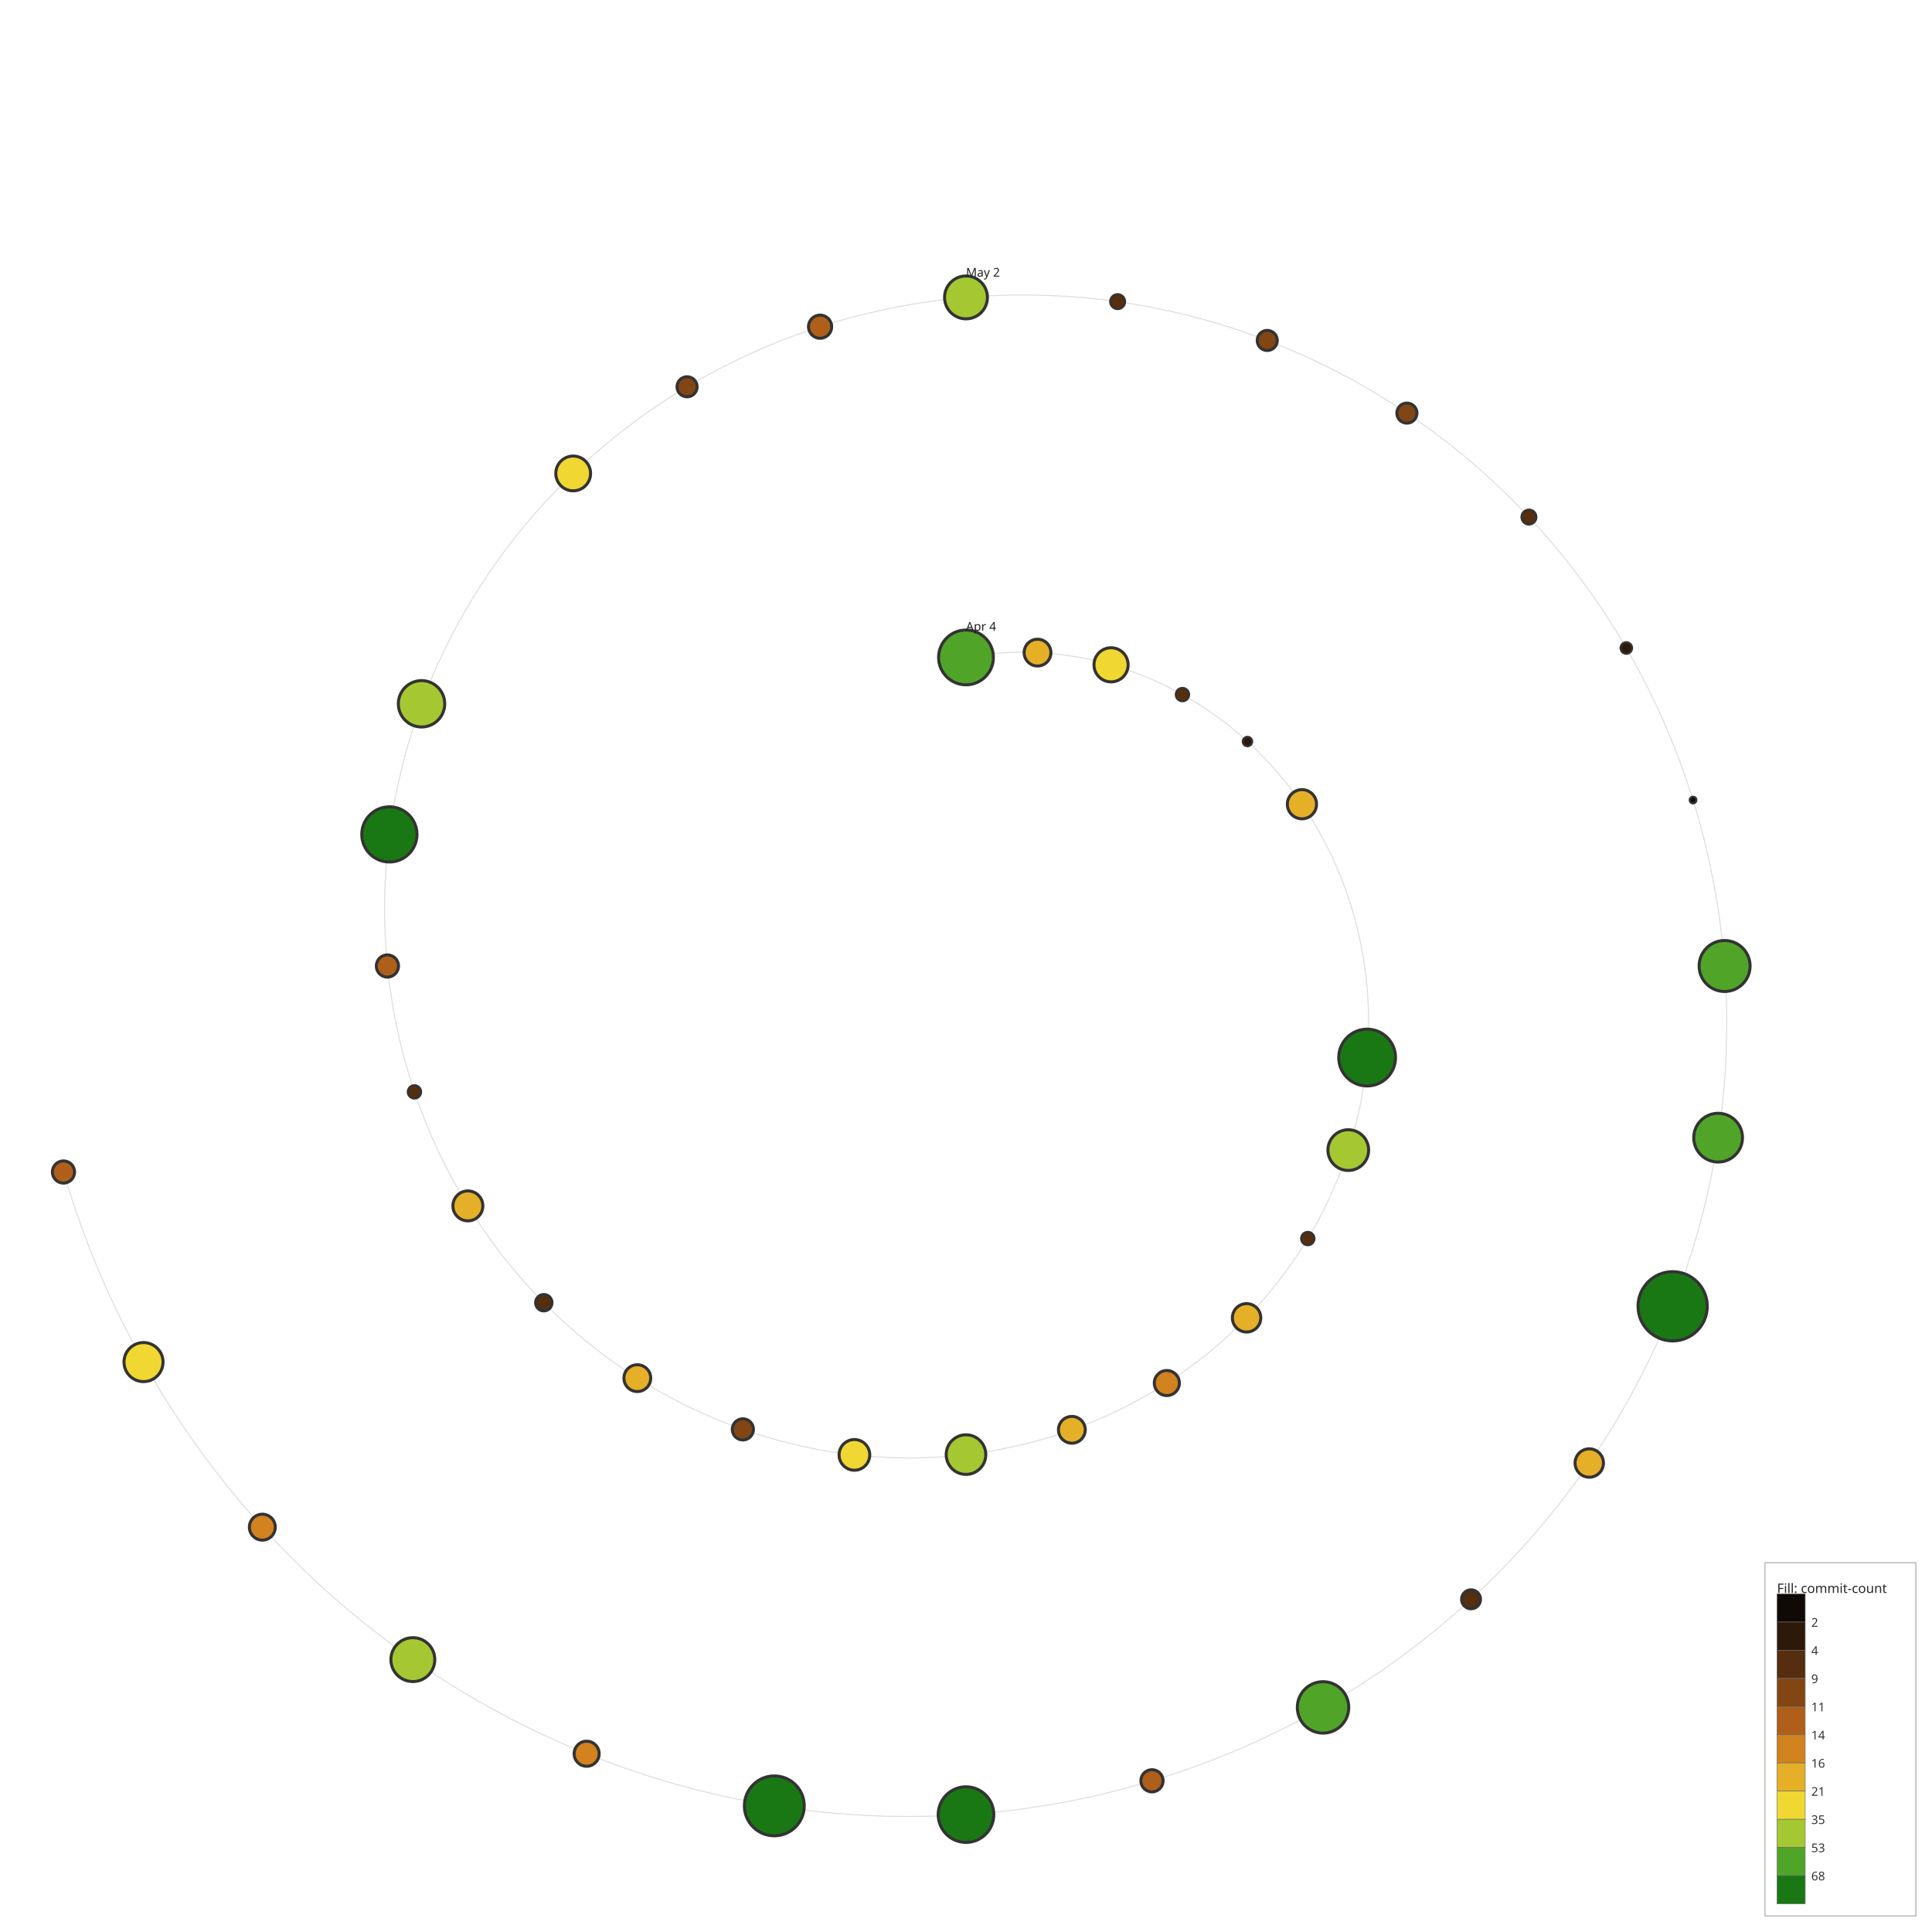
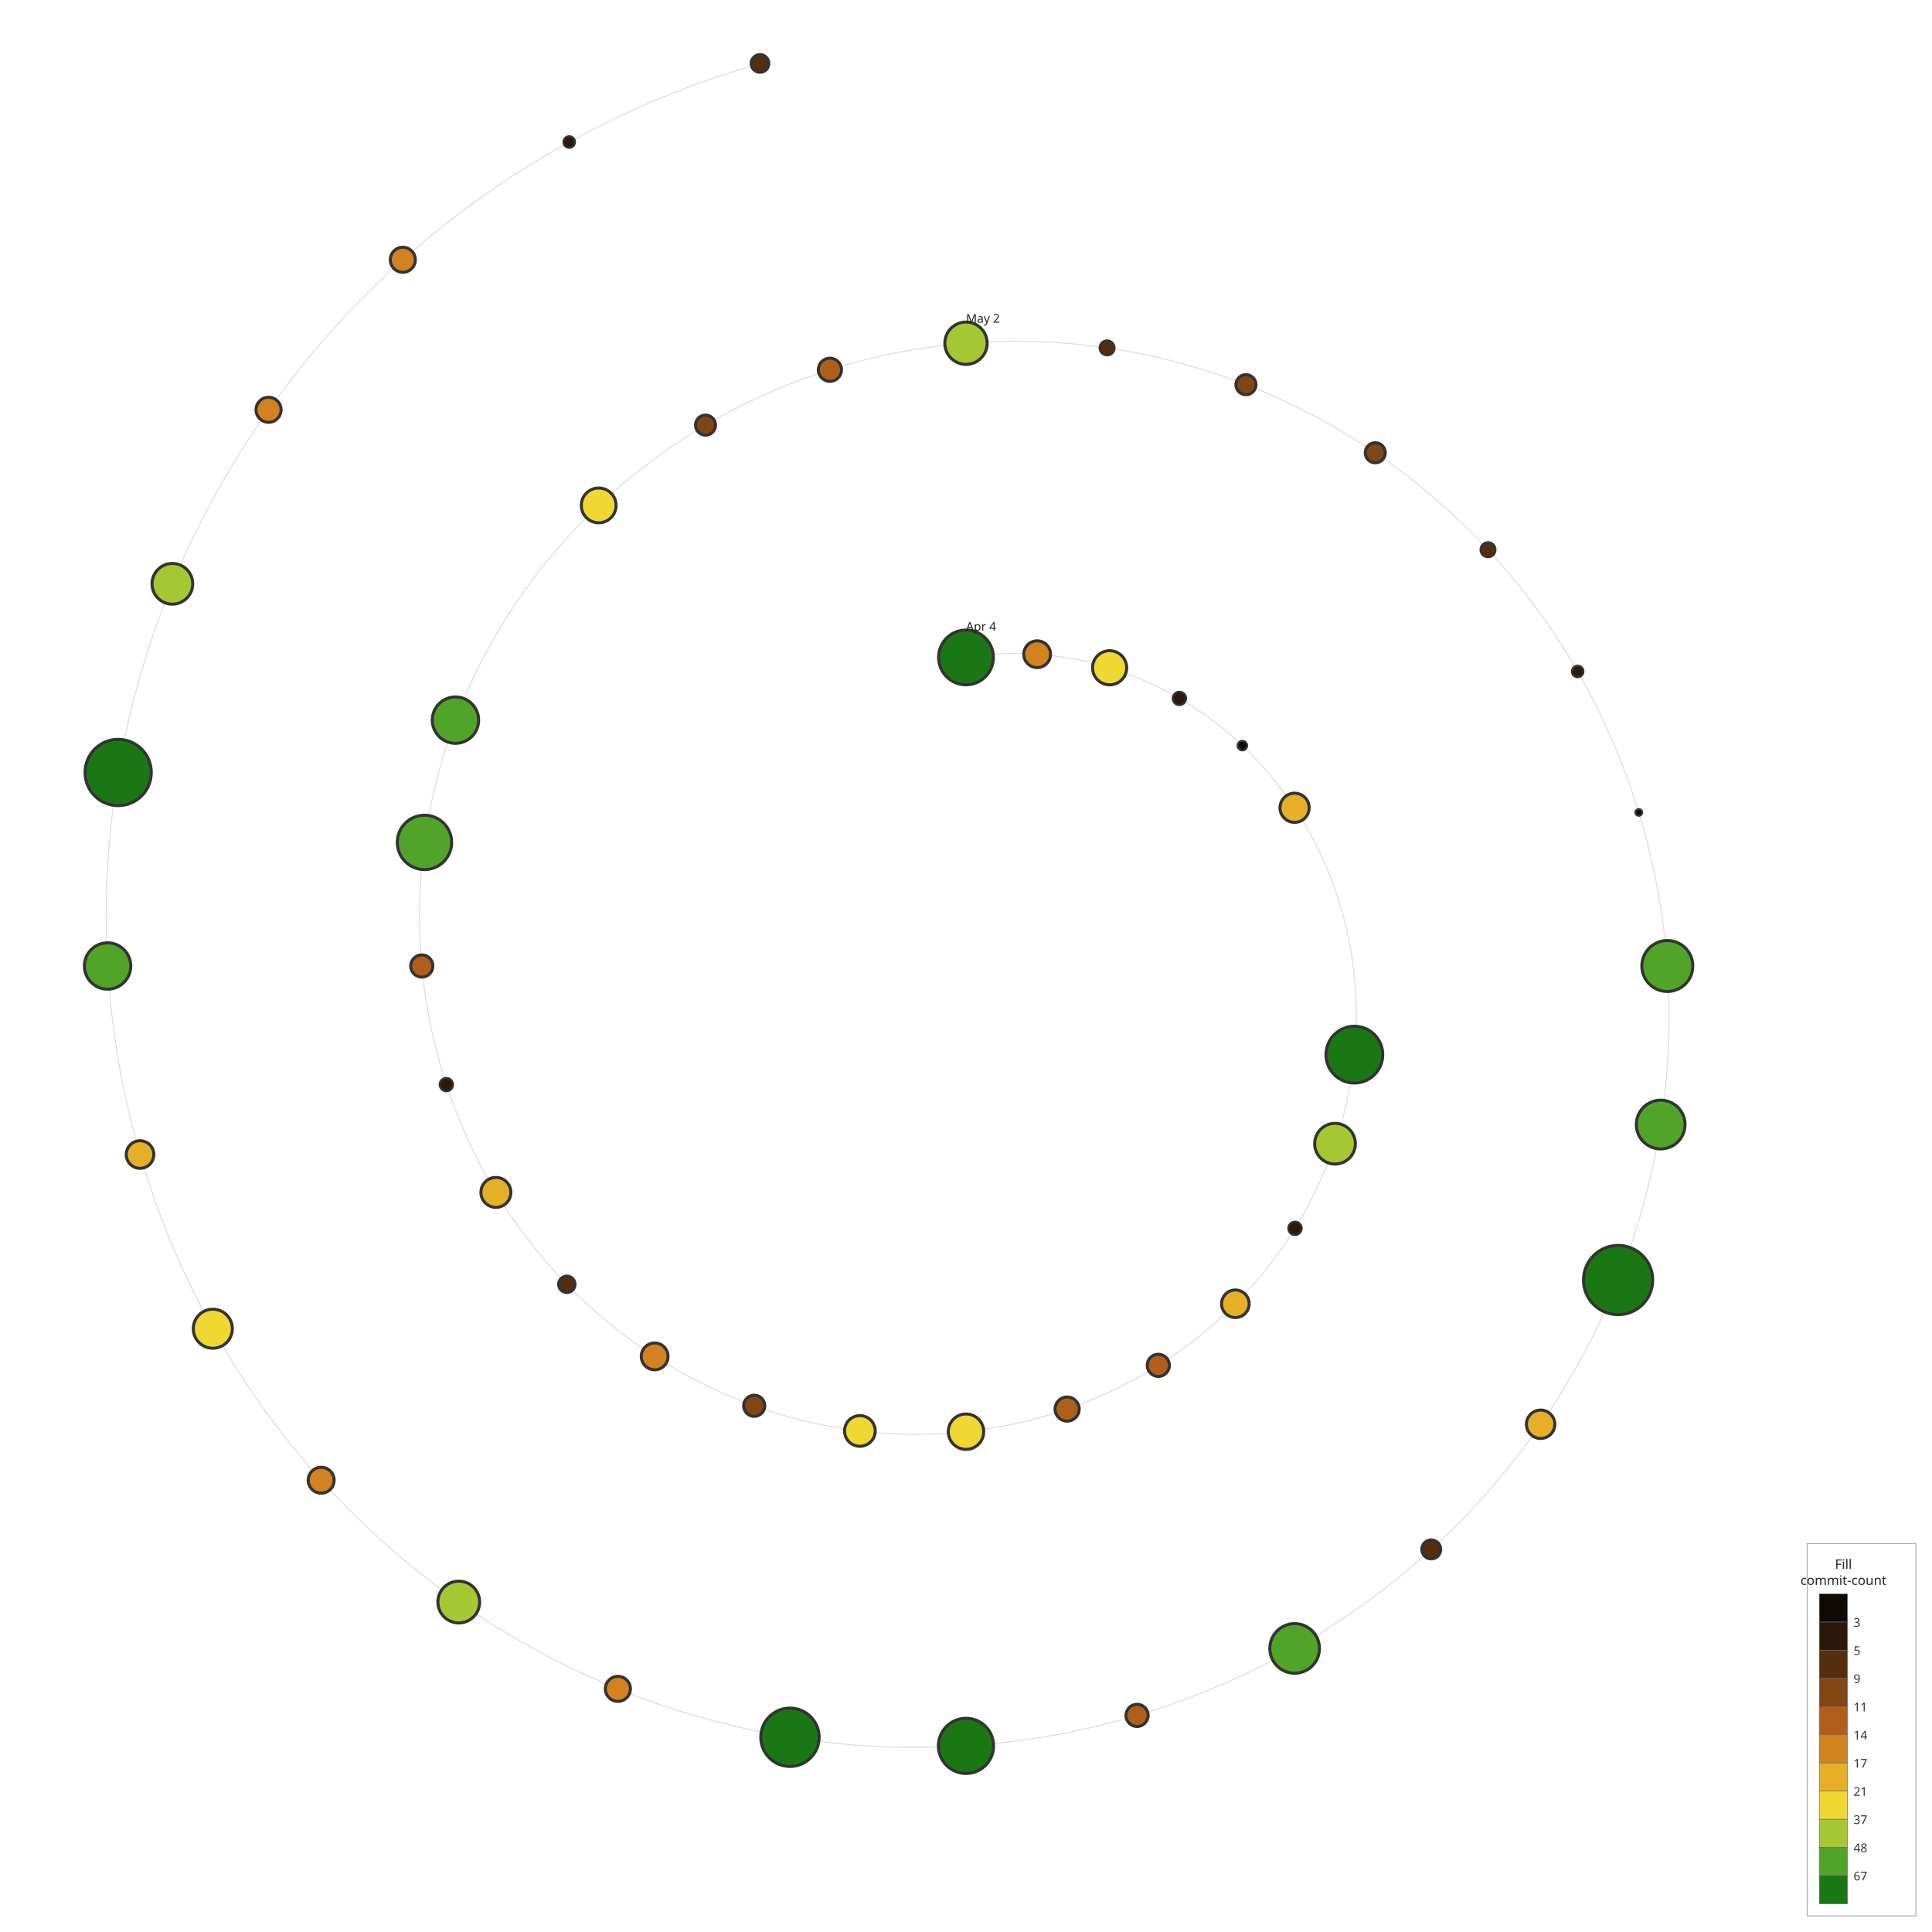
<svg xmlns="http://www.w3.org/2000/svg" width="1920" height="1920">
  <rect x="0.00" y="0.00" width="1920.00" height="1920.00" fill="rgb(255,255,255)" stroke="rgb(255,255,255)" stroke-width="0.0" />
-   <path d="M 960.0 653.3 L 966.6 652.2 L 973.3 651.2 L 980.1 650.3 L 986.9 649.6 L 993.7 649.0 L 1000.6 648.6 L 1007.5 648.3 L 1014.4 648.2 L 1021.3 648.2 L 1028.3 648.4 L 1035.3 648.8 L 1042.3 649.3 L 1049.4 650.0 L 1056.4 650.8 L 1063.4 651.8 L 1070.5 652.9 L 1077.5 654.2 L 1084.6 655.7 L 1091.6 657.3 L 1098.6 659.1 L 1105.6 661.1 L 1112.6 663.2 L 1119.5 665.5 L 1126.5 667.9 L 1133.4 670.6 L 1140.2 673.3 L 1147.0 676.2 L 1153.8 679.3 L 1160.6 682.6 L 1167.2 686.0 L 1173.9 689.6 L 1180.4 693.3 L 1186.9 697.2 L 1193.4 701.2 L 1199.8 705.5 L 1206.1 709.8 L 1212.3 714.3 L 1218.4 719.0 L 1224.5 723.8 L 1230.5 728.8 L 1236.3 733.9 L 1242.1 739.1 L 1247.8 744.5 L 1253.4 750.1 L 1258.9 755.8 L 1264.2 761.6 L 1269.5 767.6 L 1274.6 773.7 L 1279.6 779.9 L 1284.5 786.3 L 1289.3 792.7 L 1294.0 799.4 L 1298.5 806.1 L 1302.8 813.0 L 1307.1 819.9 L 1311.2 827.0 L 1315.1 834.2 L 1318.9 841.5 L 1322.6 848.9 L 1326.1 856.5 L 1329.4 864.1 L 1332.6 871.8 L 1335.6 879.6 L 1338.4 887.5 L 1341.1 895.5 L 1343.7 903.5 L 1346.0 911.7 L 1348.2 919.9 L 1350.2 928.2 L 1352.0 936.5 L 1353.6 944.9 L 1355.1 953.4 L 1356.4 962.0 L 1357.5 970.5 L 1358.4 979.2 L 1359.1 987.9 L 1359.6 996.6 L 1360.0 1005.3 L 1360.1 1014.1 L 1360.1 1022.9 L 1359.8 1031.8 L 1359.4 1040.6 L 1358.8 1049.5 L 1357.9 1058.4 L 1356.9 1067.3 L 1355.7 1076.2 L 1354.2 1085.0 L 1352.6 1093.9 L 1350.8 1102.8 L 1348.8 1111.6 L 1346.5 1120.5 L 1344.1 1129.3 L 1341.5 1138.0 L 1338.6 1146.8 L 1335.6 1155.5 L 1332.4 1164.1 L 1329.0 1172.7 L 1325.3 1181.3 L 1321.5 1189.8 L 1317.5 1198.2 L 1313.3 1206.6 L 1308.9 1214.9 L 1304.3 1223.1 L 1299.5 1231.2 L 1294.5 1239.3 L 1289.3 1247.2 L 1283.9 1255.1 L 1278.4 1262.9 L 1272.6 1270.5 L 1266.7 1278.1 L 1260.6 1285.5 L 1254.3 1292.9 L 1247.9 1300.1 L 1241.2 1307.2 L 1234.4 1314.1 L 1227.4 1321.0 L 1220.3 1327.7 L 1213.0 1334.2 L 1205.5 1340.6 L 1197.9 1346.9 L 1190.1 1353.0 L 1182.2 1358.9 L 1174.1 1364.7 L 1165.9 1370.3 L 1157.5 1375.8 L 1149.0 1381.1 L 1140.3 1386.2 L 1131.5 1391.1 L 1122.6 1395.9 L 1113.6 1400.5 L 1104.4 1404.8 L 1095.1 1409.0 L 1085.7 1413.0 L 1076.2 1416.8 L 1066.6 1420.4 L 1056.9 1423.8 L 1047.1 1427.0 L 1037.2 1430.0 L 1027.2 1432.8 L 1017.1 1435.3 L 1007.0 1437.7 L 996.8 1439.8 L 986.5 1441.7 L 976.1 1443.4 L 965.7 1444.9 L 955.2 1446.1 L 944.7 1447.1 L 934.1 1447.9 L 923.5 1448.4 L 912.8 1448.8 L 902.1 1448.9 L 891.4 1448.7 L 880.7 1448.3 L 870.0 1447.7 L 859.2 1446.9 L 848.4 1445.8 L 837.7 1444.4 L 826.9 1442.9 L 816.2 1441.1 L 805.5 1439.0 L 794.7 1436.7 L 784.1 1434.2 L 773.4 1431.4 L 762.8 1428.4 L 752.2 1425.2 L 741.7 1421.7 L 731.3 1418.0 L 720.9 1414.0 L 710.5 1409.8 L 700.3 1405.4 L 690.1 1400.8 L 679.9 1395.9 L 669.9 1390.7 L 660.0 1385.4 L 650.1 1379.8 L 640.4 1374.0 L 630.8 1367.9 L 621.2 1361.7 L 611.8 1355.2 L 602.6 1348.5 L 593.4 1341.6 L 584.4 1334.4 L 575.5 1327.1 L 566.8 1319.5 L 558.2 1311.8 L 549.7 1303.8 L 541.4 1295.6 L 533.3 1287.3 L 525.4 1278.7 L 517.6 1270.0 L 510.0 1261.0 L 502.5 1251.9 L 495.3 1242.6 L 488.2 1233.1 L 481.4 1223.5 L 474.7 1213.6 L 468.3 1203.7 L 462.0 1193.5 L 455.9 1183.2 L 450.1 1172.7 L 444.5 1162.1 L 439.1 1151.4 L 433.9 1140.5 L 429.0 1129.5 L 424.3 1118.3 L 419.8 1107.1 L 415.5 1095.7 L 411.5 1084.1 L 407.8 1072.5 L 404.3 1060.8 L 401.0 1049.0 L 398.0 1037.1 L 395.3 1025.0 L 392.8 1013.0 L 390.5 1000.8 L 388.6 988.5 L 386.8 976.2 L 385.4 963.9 L 384.2 951.5 L 383.3 939.0 L 382.7 926.5 L 382.3 913.9 L 382.2 901.3 L 382.4 888.7 L 382.8 876.1 L 383.6 863.5 L 384.6 850.8 L 385.9 838.2 L 387.4 825.5 L 389.3 812.9 L 391.4 800.3 L 393.8 787.7 L 396.5 775.1 L 399.5 762.6 L 402.7 750.1 L 406.2 737.7 L 410.0 725.3 L 414.1 713.0 L 418.4 700.7 L 423.1 688.5 L 428.0 676.4 L 433.1 664.4 L 438.6 652.5 L 444.3 640.6 L 450.3 628.9 L 456.5 617.3 L 463.1 605.8 L 469.8 594.4 L 476.9 583.2 L 484.2 572.1 L 491.7 561.1 L 499.5 550.2 L 507.6 539.6 L 515.9 529.0 L 524.4 518.7 L 533.2 508.5 L 542.2 498.5 L 551.5 488.6 L 560.9 479.0 L 570.6 469.5 L 580.6 460.2 L 590.7 451.2 L 601.1 442.3 L 611.7 433.7 L 622.5 425.2 L 633.5 417.0 L 644.6 409.0 L 656.0 401.3 L 667.6 393.7 L 679.3 386.5 L 691.3 379.4 L 703.4 372.6 L 715.6 366.1 L 728.1 359.8 L 740.7 353.8 L 753.4 348.0 L 766.3 342.5 L 779.3 337.3 L 792.5 332.4 L 805.8 327.7 L 819.2 323.3 L 832.7 319.2 L 846.4 315.4 L 860.1 311.9 L 874.0 308.7 L 887.9 305.8 L 902.0 303.1 L 916.1 300.8 L 930.2 298.8 L 944.5 297.1 L 958.8 295.7 L 973.2 294.6 L 987.6 293.8 L 1002.0 293.3 L 1016.5 293.1 L 1031.0 293.3 L 1045.6 293.8 L 1060.1 294.5 L 1074.6 295.6 L 1089.2 297.1 L 1103.7 298.8 L 1118.3 300.9 L 1132.8 303.3 L 1147.2 306.0 L 1161.7 309.0 L 1176.1 312.3 L 1190.4 316.0 L 1204.7 319.9 L 1218.9 324.2 L 1233.1 328.8 L 1247.1 333.8 L 1261.1 339.0 L 1275.0 344.6 L 1288.8 350.4 L 1302.5 356.6 L 1316.1 363.1 L 1329.5 369.8 L 1342.9 376.9 L 1356.0 384.3 L 1369.1 392.0 L 1382.0 400.0 L 1394.7 408.3 L 1407.3 416.8 L 1419.8 425.7 L 1432.0 434.8 L 1444.1 444.2 L 1456.0 453.9 L 1467.6 463.9 L 1479.1 474.1 L 1490.4 484.6 L 1501.5 495.4 L 1512.3 506.4 L 1523.0 517.6 L 1533.4 529.2 L 1543.5 540.9 L 1553.4 552.9 L 1563.1 565.1 L 1572.5 577.6 L 1581.7 590.3 L 1590.6 603.2 L 1599.3 616.3 L 1607.6 629.6 L 1615.7 643.1 L 1623.5 656.9 L 1631.0 670.8 L 1638.3 684.8 L 1645.2 699.1 L 1651.8 713.5 L 1658.1 728.2 L 1664.2 742.9 L 1669.9 757.8 L 1675.2 772.9 L 1680.3 788.1 L 1685.1 803.4 L 1689.5 818.9 L 1693.6 834.4 L 1697.3 850.1 L 1700.7 865.9 L 1703.8 881.8 L 1706.6 897.7 L 1709.0 913.8 L 1711.0 929.9 L 1712.7 946.1 L 1714.1 962.4 L 1715.1 978.7 L 1715.7 995.0 L 1716.0 1011.4 L 1715.9 1027.8 L 1715.5 1044.3 L 1714.8 1060.7 L 1713.6 1077.2 L 1712.1 1093.6 L 1710.3 1110.1 L 1708.1 1126.5 L 1705.5 1142.9 L 1702.5 1159.3 L 1699.3 1175.6 L 1695.6 1191.9 L 1691.6 1208.1 L 1687.2 1224.2 L 1682.5 1240.3 L 1677.4 1256.3 L 1672.0 1272.2 L 1666.2 1288.0 L 1660.0 1303.7 L 1653.5 1319.3 L 1646.7 1334.8 L 1639.5 1350.2 L 1632.0 1365.4 L 1624.1 1380.4 L 1615.9 1395.3 L 1607.4 1410.1 L 1598.5 1424.7 L 1589.3 1439.1 L 1579.8 1453.4 L 1569.9 1467.4 L 1559.8 1481.3 L 1549.3 1494.9 L 1538.5 1508.3 L 1527.4 1521.6 L 1516.0 1534.6 L 1504.3 1547.3 L 1492.3 1559.9 L 1480.0 1572.2 L 1467.5 1584.2 L 1454.7 1596.0 L 1441.5 1607.5 L 1428.2 1618.7 L 1414.5 1629.7 L 1400.6 1640.4 L 1386.5 1650.8 L 1372.1 1660.9 L 1357.5 1670.7 L 1342.6 1680.2 L 1327.6 1689.4 L 1312.3 1698.2 L 1296.7 1706.8 L 1281.0 1715.0 L 1265.1 1722.9 L 1249.0 1730.5 L 1232.7 1737.7 L 1216.2 1744.6 L 1199.6 1751.1 L 1182.8 1757.3 L 1165.9 1763.1 L 1148.8 1768.5 L 1131.5 1773.6 L 1114.1 1778.3 L 1096.6 1782.7 L 1079.0 1786.7 L 1061.3 1790.3 L 1043.5 1793.5 L 1025.6 1796.3 L 1007.6 1798.8 L 989.5 1800.8 L 971.4 1802.5 L 953.2 1803.8 L 934.9 1804.7 L 916.6 1805.1 L 898.3 1805.2 L 880.0 1804.9 L 861.6 1804.2 L 843.2 1803.1 L 824.9 1801.6 L 806.5 1799.7 L 788.2 1797.4 L 769.9 1794.7 L 751.6 1791.6 L 733.4 1788.1 L 715.2 1784.2 L 697.1 1779.9 L 679.1 1775.2 L 661.1 1770.1 L 643.2 1764.6 L 625.5 1758.7 L 607.8 1752.4 L 590.3 1745.7 L 572.9 1738.7 L 555.6 1731.2 L 538.4 1723.4 L 521.4 1715.2 L 504.6 1706.6 L 487.9 1697.6 L 471.4 1688.3 L 455.1 1678.6 L 439.0 1668.5 L 423.1 1658.1 L 407.4 1647.3 L 391.9 1636.1 L 376.6 1624.6 L 361.6 1612.8 L 346.8 1600.6 L 332.2 1588.1 L 317.9 1575.2 L 303.9 1562.1 L 290.1 1548.6 L 276.6 1534.8 L 263.4 1520.7 L 250.5 1506.2 L 237.9 1491.5 L 225.6 1476.5 L 213.6 1461.2 L 201.9 1445.7 L 190.5 1429.8 L 179.5 1413.7 L 168.8 1397.4 L 158.5 1380.8 L 148.5 1363.9 L 138.8 1346.8 L 129.6 1329.5 L 120.7 1312.0 L 112.1 1294.2 L 103.9 1276.3 L 96.1 1258.1 L 88.7 1239.8 L 81.7 1221.3 L 75.1 1202.6 L 68.9 1183.7 L 63.1 1164.7" fill="none" stroke="rgb(221,221,221)" stroke-width="1.0" />
-   <circle cx="960.00" cy="653.33" r="27.23" fill="rgb(80,165,40)" stroke="rgb(51,51,51)" stroke-width="3.0" />
-   <circle cx="1031.08" cy="648.56" r="13.31" fill="rgb(230,175,40)" stroke="rgb(51,51,51)" stroke-width="3.0" />
-   <circle cx="1104.15" cy="660.68" r="16.96" fill="rgb(240,215,50)" stroke="rgb(51,51,51)" stroke-width="3.0" />
-   <circle cx="1175.10" cy="690.27" r="6.65" fill="rgb(85,45,15)" stroke="rgb(51,51,51)" stroke-width="2.0" />
-   <circle cx="1239.72" cy="736.93" r="4.70" fill="rgb(45,25,10)" stroke="rgb(51,51,51)" stroke-width="2.0" />
-   <circle cx="1293.86" cy="799.22" r="14.50" fill="rgb(230,175,40)" stroke="rgb(51,51,51)" stroke-width="3.0" />
-   <circle cx="1358.64" cy="1050.99" r="28.22" fill="rgb(25,120,20)" stroke="rgb(51,51,51)" stroke-width="3.0" />
-   <circle cx="1339.91" cy="1142.95" r="20.23" fill="rgb(165,200,50)" stroke="rgb(51,51,51)" stroke-width="3.0" />
-   <circle cx="1299.66" cy="1230.87" r="6.65" fill="rgb(85,45,15)" stroke="rgb(51,51,51)" stroke-width="2.0" />
-   <circle cx="1238.84" cy="1309.65" r="14.11" fill="rgb(230,175,40)" stroke="rgb(51,51,51)" stroke-width="3.0" />
-   <circle cx="1159.59" cy="1374.45" r="12.45" fill="rgb(210,130,30)" stroke="rgb(51,51,51)" stroke-width="3.0" />
-   <circle cx="1065.20" cy="1420.92" r="13.31" fill="rgb(230,175,40)" stroke="rgb(51,51,51)" stroke-width="3.0" />
-   <circle cx="960.00" cy="1445.56" r="19.68" fill="rgb(165,200,50)" stroke="rgb(51,51,51)" stroke-width="3.0" />
-   <circle cx="849.11" cy="1445.84" r="15.24" fill="rgb(240,215,50)" stroke="rgb(51,51,51)" stroke-width="3.0" />
-   <circle cx="738.24" cy="1420.50" r="10.52" fill="rgb(130,70,20)" stroke="rgb(51,51,51)" stroke-width="3.0" />
-   <circle cx="633.36" cy="1369.59" r="13.31" fill="rgb(230,175,40)" stroke="rgb(51,51,51)" stroke-width="3.0" />
-   <circle cx="540.42" cy="1294.61" r="8.15" fill="rgb(85,45,15)" stroke="rgb(51,51,51)" stroke-width="3.0" />
-   <circle cx="464.97" cy="1198.40" r="14.88" fill="rgb(230,175,40)" stroke="rgb(51,51,51)" stroke-width="3.0" />
-   <circle cx="411.87" cy="1085.11" r="6.65" fill="rgb(85,45,15)" stroke="rgb(51,51,51)" stroke-width="2.0" />
-   <circle cx="385.00" cy="960.00" r="11.03" fill="rgb(175,95,25)" stroke="rgb(51,51,51)" stroke-width="3.0" />
-   <circle cx="386.96" cy="829.21" r="27.43" fill="rgb(25,120,20)" stroke="rgb(51,51,51)" stroke-width="3.0" />
-   <circle cx="418.92" cy="699.43" r="23.05" fill="rgb(165,200,50)" stroke="rgb(51,51,51)" stroke-width="3.0" />
-   <circle cx="569.63" cy="470.49" r="17.28" fill="rgb(240,215,50)" stroke="rgb(51,51,51)" stroke-width="3.0" />
-   <circle cx="682.80" cy="384.38" r="9.98" fill="rgb(130,70,20)" stroke="rgb(51,51,51)" stroke-width="3.0" />
-   <circle cx="814.99" cy="324.67" r="11.52" fill="rgb(175,95,25)" stroke="rgb(51,51,51)" stroke-width="3.0" />
-   <circle cx="960.00" cy="295.56" r="21.30" fill="rgb(165,200,50)" stroke="rgb(51,51,51)" stroke-width="3.0" />
-   <circle cx="1110.70" cy="299.76" r="7.44" fill="rgb(85,45,15)" stroke="rgb(51,51,51)" stroke-width="2.0" />
-   <circle cx="1259.38" cy="338.33" r="9.98" fill="rgb(130,70,20)" stroke="rgb(51,51,51)" stroke-width="3.0" />
-   <circle cx="1398.17" cy="410.55" r="9.98" fill="rgb(130,70,20)" stroke="rgb(51,51,51)" stroke-width="3.0" />
-   <circle cx="1519.44" cy="513.86" r="7.44" fill="rgb(85,45,15)" stroke="rgb(51,51,51)" stroke-width="2.0" />
-   <circle cx="1616.21" cy="643.99" r="5.76" fill="rgb(45,25,10)" stroke="rgb(51,51,51)" stroke-width="2.0" />
-   <circle cx="1682.53" cy="795.09" r="3.33" fill="rgb(15,10,5)" stroke="rgb(51,51,51)" stroke-width="2.0" />
-   <circle cx="1713.89" cy="960.00" r="25.33" fill="rgb(80,165,40)" stroke="rgb(51,51,51)" stroke-width="3.0" />
-   <circle cx="1707.44" cy="1130.60" r="24.22" fill="rgb(80,165,40)" stroke="rgb(51,51,51)" stroke-width="3.0" />
-   <circle cx="1662.26" cy="1298.19" r="34.41" fill="rgb(25,120,20)" stroke="rgb(51,51,51)" stroke-width="3.0" />
-   <circle cx="1579.38" cy="1453.94" r="14.11" fill="rgb(230,175,40)" stroke="rgb(51,51,51)" stroke-width="3.0" />
-   <circle cx="1461.91" cy="1589.37" r="9.41" fill="rgb(85,45,15)" stroke="rgb(51,51,51)" stroke-width="3.0" />
-   <circle cx="1314.82" cy="1696.79" r="25.55" fill="rgb(80,165,40)" stroke="rgb(51,51,51)" stroke-width="3.0" />
-   <circle cx="1144.82" cy="1769.73" r="11.03" fill="rgb(175,95,25)" stroke="rgb(51,51,51)" stroke-width="3.0" />
-   <circle cx="960.00" cy="1803.33" r="27.63" fill="rgb(25,120,20)" stroke="rgb(51,51,51)" stroke-width="3.0" />
-   <circle cx="769.50" cy="1794.65" r="29.75" fill="rgb(25,120,20)" stroke="rgb(51,51,51)" stroke-width="3.0" />
-   <circle cx="583.00" cy="1742.84" r="12.45" fill="rgb(210,130,30)" stroke="rgb(51,51,51)" stroke-width="3.0" />
-   <circle cx="410.29" cy="1649.31" r="21.81" fill="rgb(165,200,50)" stroke="rgb(51,51,51)" stroke-width="3.0" />
-   <circle cx="260.70" cy="1517.68" r="12.88" fill="rgb(210,130,30)" stroke="rgb(51,51,51)" stroke-width="3.0" />
-   <circle cx="142.62" cy="1353.63" r="19.40" fill="rgb(240,215,50)" stroke="rgb(51,51,51)" stroke-width="3.0" />
-   <circle cx="63.07" cy="1164.72" r="11.03" fill="rgb(175,95,25)" stroke="rgb(51,51,51)" stroke-width="3.0" />
+   <path d="M 960.0 653.3 L 967.6 652.2 L 975.3 651.3 L 983.0 650.5 L 990.8 649.9 L 998.6 649.6 L 1006.4 649.4 L 1014.3 649.4 L 1022.2 649.7 L 1030.1 650.1 L 1038.1 650.7 L 1046.0 651.6 L 1054.0 652.6 L 1062.0 653.9 L 1069.9 655.3 L 1077.9 657.0 L 1085.8 658.9 L 1093.7 661.0 L 1101.6 663.3 L 1109.4 665.8 L 1117.3 668.5 L 1125.0 671.4 L 1132.8 674.5 L 1140.4 677.8 L 1148.0 681.3 L 1155.6 685.1 L 1163.1 689.0 L 1170.5 693.2 L 1177.8 697.5 L 1185.0 702.0 L 1192.2 706.8 L 1199.2 711.7 L 1206.1 716.8 L 1213.0 722.2 L 1219.7 727.7 L 1226.3 733.4 L 1232.8 739.2 L 1239.1 745.3 L 1245.3 751.5 L 1251.4 758.0 L 1257.4 764.6 L 1263.1 771.3 L 1268.8 778.3 L 1274.2 785.4 L 1279.6 792.6 L 1284.7 800.0 L 1289.7 807.6 L 1294.5 815.3 L 1299.1 823.1 L 1303.5 831.1 L 1307.8 839.3 L 1311.8 847.5 L 1315.7 855.9 L 1319.3 864.4 L 1322.8 873.1 L 1326.0 881.8 L 1329.0 890.7 L 1331.9 899.6 L 1334.5 908.7 L 1336.8 917.8 L 1339.0 927.0 L 1340.9 936.3 L 1342.6 945.7 L 1344.1 955.2 L 1345.3 964.7 L 1346.3 974.3 L 1347.1 983.9 L 1347.6 993.5 L 1347.8 1003.3 L 1347.9 1013.0 L 1347.7 1022.8 L 1347.2 1032.6 L 1346.5 1042.4 L 1345.5 1052.2 L 1344.3 1062.0 L 1342.9 1071.8 L 1341.1 1081.6 L 1339.2 1091.4 L 1337.0 1101.2 L 1334.5 1110.9 L 1331.8 1120.6 L 1328.8 1130.3 L 1325.6 1139.9 L 1322.1 1149.5 L 1318.4 1159.0 L 1314.4 1168.4 L 1310.2 1177.7 L 1305.7 1187.0 L 1301.0 1196.2 L 1296.1 1205.3 L 1290.9 1214.3 L 1285.4 1223.1 L 1279.8 1231.9 L 1273.9 1240.6 L 1267.7 1249.1 L 1261.4 1257.5 L 1254.8 1265.7 L 1247.9 1273.8 L 1240.9 1281.8 L 1233.6 1289.5 L 1226.2 1297.2 L 1218.5 1304.6 L 1210.6 1311.9 L 1202.5 1319.0 L 1194.2 1326.0 L 1185.7 1332.7 L 1177.1 1339.2 L 1168.2 1345.6 L 1159.2 1351.7 L 1149.9 1357.6 L 1140.5 1363.3 L 1131.0 1368.8 L 1121.3 1374.0 L 1111.4 1379.0 L 1101.4 1383.8 L 1091.2 1388.4 L 1080.9 1392.7 L 1070.5 1396.7 L 1059.9 1400.5 L 1049.2 1404.1 L 1038.4 1407.3 L 1027.5 1410.4 L 1016.5 1413.1 L 1005.4 1415.6 L 994.2 1417.8 L 983.0 1419.7 L 971.6 1421.4 L 960.2 1422.8 L 948.7 1423.9 L 937.2 1424.7 L 925.6 1425.2 L 914.0 1425.4 L 902.4 1425.4 L 890.7 1425.0 L 879.0 1424.4 L 867.3 1423.4 L 855.6 1422.2 L 843.9 1420.7 L 832.2 1418.8 L 820.6 1416.7 L 808.9 1414.3 L 797.3 1411.6 L 785.7 1408.5 L 774.2 1405.2 L 762.8 1401.6 L 751.4 1397.7 L 740.1 1393.5 L 728.8 1389.0 L 717.7 1384.3 L 706.6 1379.2 L 695.7 1373.8 L 684.8 1368.2 L 674.1 1362.2 L 663.5 1356.0 L 653.1 1349.6 L 642.7 1342.8 L 632.5 1335.8 L 622.5 1328.4 L 612.7 1320.9 L 603.0 1313.0 L 593.5 1304.9 L 584.1 1296.6 L 575.0 1288.0 L 566.0 1279.1 L 557.3 1270.0 L 548.7 1260.7 L 540.4 1251.2 L 532.3 1241.4 L 524.5 1231.4 L 516.8 1221.1 L 509.4 1210.7 L 502.3 1200.0 L 495.4 1189.2 L 488.7 1178.1 L 482.4 1166.9 L 476.2 1155.5 L 470.4 1143.9 L 464.8 1132.1 L 459.6 1120.2 L 454.6 1108.1 L 449.9 1095.9 L 445.5 1083.5 L 441.4 1071.0 L 437.6 1058.4 L 434.1 1045.6 L 430.9 1032.8 L 428.1 1019.8 L 425.5 1006.7 L 423.3 993.6 L 421.4 980.4 L 419.8 967.0 L 418.6 953.7 L 417.7 940.2 L 417.1 926.8 L 416.9 913.2 L 417.0 899.7 L 417.4 886.1 L 418.2 872.5 L 419.3 858.9 L 420.8 845.3 L 422.6 831.7 L 424.8 818.2 L 427.2 804.6 L 430.1 791.1 L 433.3 777.7 L 436.8 764.3 L 440.6 750.9 L 444.8 737.7 L 449.4 724.5 L 454.3 711.4 L 459.5 698.4 L 465.0 685.5 L 470.9 672.7 L 477.1 660.0 L 483.6 647.5 L 490.5 635.1 L 497.7 622.9 L 505.2 610.8 L 513.0 598.9 L 521.1 587.2 L 529.6 575.6 L 538.3 564.2 L 547.4 553.1 L 556.7 542.1 L 566.3 531.4 L 576.2 520.8 L 586.4 510.5 L 596.9 500.5 L 607.6 490.6 L 618.6 481.1 L 629.9 471.8 L 641.4 462.7 L 653.2 453.9 L 665.2 445.4 L 677.4 437.2 L 689.9 429.3 L 702.5 421.7 L 715.4 414.3 L 728.5 407.3 L 741.8 400.6 L 755.3 394.2 L 769.0 388.2 L 782.8 382.5 L 796.8 377.1 L 811.0 372.0 L 825.3 367.3 L 839.7 363.0 L 854.3 359.0 L 869.0 355.3 L 883.9 352.0 L 898.8 349.1 L 913.8 346.6 L 929.0 344.4 L 944.2 342.6 L 959.4 341.1 L 974.8 340.1 L 990.2 339.4 L 1005.6 339.1 L 1021.1 339.2 L 1036.5 339.7 L 1052.0 340.6 L 1067.5 341.8 L 1083.0 343.5 L 1098.5 345.5 L 1114.0 347.9 L 1129.4 350.7 L 1144.8 353.9 L 1160.1 357.5 L 1175.3 361.5 L 1190.5 365.9 L 1205.6 370.6 L 1220.6 375.7 L 1235.5 381.2 L 1250.3 387.1 L 1265.0 393.4 L 1279.5 400.1 L 1293.9 407.1 L 1308.1 414.5 L 1322.2 422.2 L 1336.1 430.3 L 1349.8 438.8 L 1363.3 447.7 L 1376.7 456.8 L 1389.8 466.4 L 1402.7 476.2 L 1415.4 486.5 L 1427.8 497.0 L 1440.0 507.9 L 1452.0 519.1 L 1463.7 530.6 L 1475.1 542.4 L 1486.2 554.5 L 1497.1 566.9 L 1507.6 579.6 L 1517.9 592.6 L 1527.9 605.8 L 1537.5 619.4 L 1546.8 633.2 L 1555.8 647.2 L 1564.5 661.5 L 1572.8 676.0 L 1580.8 690.8 L 1588.4 705.7 L 1595.6 720.9 L 1602.5 736.3 L 1609.0 751.9 L 1615.1 767.7 L 1620.9 783.6 L 1626.2 799.7 L 1631.2 816.0 L 1635.8 832.4 L 1639.9 849.0 L 1643.7 865.6 L 1647.0 882.4 L 1650.0 899.3 L 1652.5 916.3 L 1654.6 933.4 L 1656.2 950.6 L 1657.5 967.8 L 1658.3 985.1 L 1658.7 1002.5 L 1658.7 1019.8 L 1658.2 1037.2 L 1657.3 1054.6 L 1655.9 1072.1 L 1654.2 1089.5 L 1652.0 1106.8 L 1649.3 1124.2 L 1646.2 1141.5 L 1642.7 1158.8 L 1638.7 1176.0 L 1634.4 1193.1 L 1629.5 1210.1 L 1624.3 1227.1 L 1618.6 1243.9 L 1612.5 1260.6 L 1606.0 1277.2 L 1599.0 1293.6 L 1591.7 1309.9 L 1583.9 1326.1 L 1575.7 1342.0 L 1567.1 1357.8 L 1558.0 1373.4 L 1548.6 1388.8 L 1538.8 1404.0 L 1528.6 1418.9 L 1518.0 1433.6 L 1507.1 1448.1 L 1495.7 1462.3 L 1484.0 1476.3 L 1471.9 1490.0 L 1459.5 1503.4 L 1446.7 1516.5 L 1433.6 1529.3 L 1420.1 1541.8 L 1406.3 1554.0 L 1392.2 1565.9 L 1377.8 1577.4 L 1363.1 1588.6 L 1348.0 1599.4 L 1332.7 1609.8 L 1317.1 1619.9 L 1301.3 1629.7 L 1285.1 1639.0 L 1268.7 1648.0 L 1252.1 1656.5 L 1235.2 1664.7 L 1218.1 1672.4 L 1200.8 1679.8 L 1183.3 1686.7 L 1165.6 1693.2 L 1147.7 1699.2 L 1129.6 1704.8 L 1111.4 1710.0 L 1093.0 1714.7 L 1074.5 1719.0 L 1055.9 1722.8 L 1037.1 1726.2 L 1018.2 1729.1 L 999.2 1731.5 L 980.2 1733.5 L 961.0 1735.0 L 941.9 1736.0 L 922.6 1736.5 L 903.3 1736.6 L 884.0 1736.2 L 864.7 1735.3 L 845.4 1733.9 L 826.1 1732.0 L 806.8 1729.7 L 787.5 1726.9 L 768.3 1723.6 L 749.1 1719.8 L 730.1 1715.5 L 711.1 1710.7 L 692.2 1705.5 L 673.4 1699.8 L 654.7 1693.6 L 636.1 1687.0 L 617.7 1679.9 L 599.5 1672.3 L 581.4 1664.2 L 563.5 1655.7 L 545.7 1646.7 L 528.2 1637.3 L 510.9 1627.5 L 493.8 1617.1 L 477.0 1606.4 L 460.4 1595.2 L 444.1 1583.6 L 428.0 1571.6 L 412.2 1559.2 L 396.7 1546.3 L 381.5 1533.1 L 366.6 1519.4 L 352.0 1505.4 L 337.8 1491.0 L 323.9 1476.2 L 310.4 1461.1 L 297.2 1445.6 L 284.4 1429.8 L 271.9 1413.6 L 259.9 1397.1 L 248.2 1380.2 L 237.0 1363.1 L 226.1 1345.7 L 215.7 1328.0 L 205.7 1310.0 L 196.2 1291.7 L 187.1 1273.2 L 178.4 1254.4 L 170.2 1235.4 L 162.5 1216.1 L 155.2 1196.7 L 148.4 1177.0 L 142.1 1157.2 L 136.3 1137.1 L 130.9 1116.9 L 126.1 1096.6 L 121.7 1076.1 L 117.9 1055.5 L 114.6 1034.7 L 111.8 1013.9 L 109.5 992.9 L 107.7 971.9 L 106.4 950.8 L 105.7 929.6 L 105.5 908.4 L 105.8 887.2 L 106.6 866.0 L 108.0 844.7 L 109.9 823.5 L 112.3 802.3 L 115.3 781.1 L 118.8 760.0 L 122.8 739.0 L 127.3 718.0 L 132.4 697.1 L 138.0 676.3 L 144.1 655.6 L 150.7 635.1 L 157.9 614.7 L 165.5 594.4 L 173.7 574.4 L 182.4 554.5 L 191.6 534.8 L 201.3 515.3 L 211.5 496.0 L 222.2 476.9 L 233.3 458.2 L 245.0 439.6 L 257.1 421.3 L 269.7 403.3 L 282.7 385.6 L 296.2 368.3 L 310.1 351.2 L 324.5 334.4 L 339.3 318.0 L 354.6 302.0 L 370.2 286.3 L 386.3 270.9 L 402.7 256.0 L 419.6 241.5 L 436.8 227.3 L 454.4 213.6 L 472.3 200.3 L 490.6 187.4 L 509.3 174.9 L 528.2 163.0 L 547.5 151.4 L 567.1 140.4 L 587.0 129.8 L 607.2 119.7 L 627.6 110.1 L 648.3 100.9 L 669.3 92.3 L 690.4 84.2 L 711.8 76.7 L 733.5 69.6 L 755.3 63.1" fill="none" stroke="rgb(221,221,221)" stroke-width="1.0" />
+   <circle cx="960.00" cy="653.33" r="27.23" fill="rgb(25,120,20)" stroke="rgb(51,51,51)" stroke-width="3.0" />
+   <circle cx="1030.72" cy="650.15" r="13.31" fill="rgb(210,130,30)" stroke="rgb(51,51,51)" stroke-width="3.0" />
+   <circle cx="1102.73" cy="663.61" r="16.96" fill="rgb(240,215,50)" stroke="rgb(51,51,51)" stroke-width="3.0" />
+   <circle cx="1172.06" cy="694.08" r="6.65" fill="rgb(45,25,10)" stroke="rgb(51,51,51)" stroke-width="2.0" />
+   <circle cx="1234.64" cy="740.99" r="4.70" fill="rgb(15,10,5)" stroke="rgb(51,51,51)" stroke-width="2.0" />
+   <circle cx="1286.53" cy="802.75" r="14.50" fill="rgb(230,175,40)" stroke="rgb(51,51,51)" stroke-width="3.0" />
+   <circle cx="1345.95" cy="1048.09" r="28.22" fill="rgb(25,120,20)" stroke="rgb(51,51,51)" stroke-width="3.0" />
+   <circle cx="1326.72" cy="1136.60" r="20.23" fill="rgb(165,200,50)" stroke="rgb(51,51,51)" stroke-width="3.0" />
+   <circle cx="1286.95" cy="1220.73" r="6.65" fill="rgb(45,25,10)" stroke="rgb(51,51,51)" stroke-width="2.0" />
+   <circle cx="1227.68" cy="1295.67" r="13.71" fill="rgb(230,175,40)" stroke="rgb(51,51,51)" stroke-width="3.0" />
+   <circle cx="1151.12" cy="1356.86" r="11.03" fill="rgb(175,95,25)" stroke="rgb(51,51,51)" stroke-width="3.0" />
+   <circle cx="1060.50" cy="1400.31" r="11.99" fill="rgb(175,95,25)" stroke="rgb(51,51,51)" stroke-width="3.0" />
+   <circle cx="960.00" cy="1422.79" r="17.60" fill="rgb(240,215,50)" stroke="rgb(51,51,51)" stroke-width="3.0" />
+   <circle cx="854.54" cy="1422.06" r="15.24" fill="rgb(240,215,50)" stroke="rgb(51,51,51)" stroke-width="3.0" />
+   <circle cx="749.53" cy="1397.05" r="10.52" fill="rgb(130,70,20)" stroke="rgb(51,51,51)" stroke-width="3.0" />
+   <circle cx="650.60" cy="1347.98" r="13.31" fill="rgb(210,130,30)" stroke="rgb(51,51,51)" stroke-width="3.0" />
+   <circle cx="563.30" cy="1276.35" r="8.15" fill="rgb(85,45,15)" stroke="rgb(51,51,51)" stroke-width="3.0" />
+   <circle cx="492.81" cy="1184.99" r="14.88" fill="rgb(230,175,40)" stroke="rgb(51,51,51)" stroke-width="3.0" />
+   <circle cx="443.58" cy="1077.87" r="6.65" fill="rgb(45,25,10)" stroke="rgb(51,51,51)" stroke-width="2.0" />
+   <circle cx="419.15" cy="960.00" r="11.03" fill="rgb(175,95,25)" stroke="rgb(51,51,51)" stroke-width="3.0" />
+   <circle cx="421.84" cy="837.17" r="27.02" fill="rgb(80,165,40)" stroke="rgb(51,51,51)" stroke-width="3.0" />
+   <circle cx="452.62" cy="715.66" r="23.05" fill="rgb(80,165,40)" stroke="rgb(51,51,51)" stroke-width="3.0" />
+   <circle cx="594.98" cy="502.27" r="17.28" fill="rgb(240,215,50)" stroke="rgb(51,51,51)" stroke-width="3.0" />
+   <circle cx="701.14" cy="422.48" r="9.98" fill="rgb(130,70,20)" stroke="rgb(51,51,51)" stroke-width="3.0" />
+   <circle cx="824.76" cy="367.48" r="11.52" fill="rgb(175,95,25)" stroke="rgb(51,51,51)" stroke-width="3.0" />
+   <circle cx="960.00" cy="341.09" r="21.04" fill="rgb(165,200,50)" stroke="rgb(51,51,51)" stroke-width="3.0" />
+   <circle cx="1100.20" cy="345.74" r="7.44" fill="rgb(85,45,15)" stroke="rgb(51,51,51)" stroke-width="2.0" />
+   <circle cx="1238.21" cy="382.29" r="9.98" fill="rgb(130,70,20)" stroke="rgb(51,51,51)" stroke-width="3.0" />
+   <circle cx="1366.74" cy="449.96" r="9.98" fill="rgb(130,70,20)" stroke="rgb(51,51,51)" stroke-width="3.0" />
+   <circle cx="1478.76" cy="546.31" r="7.44" fill="rgb(85,45,15)" stroke="rgb(51,51,51)" stroke-width="2.0" />
+   <circle cx="1567.85" cy="667.27" r="5.76" fill="rgb(45,25,10)" stroke="rgb(51,51,51)" stroke-width="2.0" />
+   <circle cx="1628.62" cy="807.39" r="3.33" fill="rgb(15,10,5)" stroke="rgb(51,51,51)" stroke-width="2.0" />
+   <circle cx="1656.97" cy="960.00" r="25.33" fill="rgb(80,165,40)" stroke="rgb(51,51,51)" stroke-width="3.0" />
+   <circle cx="1650.37" cy="1117.57" r="24.22" fill="rgb(80,165,40)" stroke="rgb(51,51,51)" stroke-width="3.0" />
+   <circle cx="1608.04" cy="1272.08" r="34.41" fill="rgb(25,120,20)" stroke="rgb(51,51,51)" stroke-width="3.0" />
+   <circle cx="1531.07" cy="1415.41" r="14.11" fill="rgb(230,175,40)" stroke="rgb(51,51,51)" stroke-width="3.0" />
+   <circle cx="1422.36" cy="1539.79" r="9.41" fill="rgb(85,45,15)" stroke="rgb(51,51,51)" stroke-width="3.0" />
+   <circle cx="1286.60" cy="1638.18" r="24.67" fill="rgb(80,165,40)" stroke="rgb(51,51,51)" stroke-width="3.0" />
+   <circle cx="1129.98" cy="1704.73" r="11.03" fill="rgb(175,95,25)" stroke="rgb(51,51,51)" stroke-width="3.0" />
+   <circle cx="960.00" cy="1735.03" r="27.43" fill="rgb(25,120,20)" stroke="rgb(51,51,51)" stroke-width="3.0" />
+   <circle cx="785.06" cy="1726.47" r="29.00" fill="rgb(25,120,20)" stroke="rgb(51,51,51)" stroke-width="3.0" />
+   <circle cx="614.05" cy="1678.37" r="12.45" fill="rgb(210,130,30)" stroke="rgb(51,51,51)" stroke-width="3.0" />
+   <circle cx="455.92" cy="1592.10" r="20.77" fill="rgb(165,200,50)" stroke="rgb(51,51,51)" stroke-width="3.0" />
+   <circle cx="319.18" cy="1471.03" r="12.88" fill="rgb(210,130,30)" stroke="rgb(51,51,51)" stroke-width="3.0" />
+   <circle cx="211.49" cy="1320.47" r="19.40" fill="rgb(240,215,50)" stroke="rgb(51,51,51)" stroke-width="3.0" />
+   <circle cx="139.17" cy="1147.35" r="13.71" fill="rgb(230,175,40)" stroke="rgb(51,51,51)" stroke-width="3.0" />
+   <circle cx="106.91" cy="960.00" r="23.05" fill="rgb(80,165,40)" stroke="rgb(51,51,51)" stroke-width="3.0" />
+   <circle cx="117.43" cy="767.69" r="32.93" fill="rgb(25,120,20)" stroke="rgb(51,51,51)" stroke-width="3.0" />
+   <circle cx="171.30" cy="580.18" r="20.23" fill="rgb(165,200,50)" stroke="rgb(51,51,51)" stroke-width="3.0" />
+   <circle cx="266.87" cy="407.25" r="12.45" fill="rgb(210,130,30)" stroke="rgb(51,51,51)" stroke-width="3.0" />
+   <circle cx="400.30" cy="258.15" r="12.45" fill="rgb(210,130,30)" stroke="rgb(51,51,51)" stroke-width="3.0" />
+   <circle cx="565.67" cy="141.16" r="5.76" fill="rgb(45,25,10)" stroke="rgb(51,51,51)" stroke-width="2.0" />
+   <circle cx="755.28" cy="63.07" r="8.80" fill="rgb(85,45,15)" stroke="rgb(51,51,51)" stroke-width="3.0" />
  <text x="960.00" y="622.11" fill="rgb(34,34,34)" font-size="12.0" font-family="sans-serif" text-anchor="start" dominant-baseline="central">Apr 4</text>
-   <text x="960.00" y="270.26" fill="rgb(34,34,34)" font-size="12.0" font-family="sans-serif" text-anchor="start" dominant-baseline="central" transform="rotate(360.00 960.00 270.26)">May 2</text>
-   <rect x="1754.00" y="1553.00" width="150.00" height="351.00" fill="rgba(255,255,255,0.902)" stroke="rgba(153,153,153,0.800)" stroke-width="1.0" />
-   <text x="1766.00" y="1578.00" fill="rgb(38,38,38)" font-size="13.0" font-family="sans-serif" text-anchor="start" dominant-baseline="central">Fill: commit-count</text>
-   <rect x="1766.00" y="1584.00" width="28.00" height="28.00" fill="rgb(15,10,5)" stroke="rgb(102,102,102)" stroke-width="0.5" />
-   <text x="1800.00" y="1612.00" fill="rgb(51,51,51)" font-size="12.0" font-family="sans-serif" text-anchor="start" dominant-baseline="central">2</text>
-   <rect x="1766.00" y="1612.00" width="28.00" height="28.00" fill="rgb(45,25,10)" stroke="rgb(102,102,102)" stroke-width="0.5" />
-   <text x="1800.00" y="1640.00" fill="rgb(51,51,51)" font-size="12.0" font-family="sans-serif" text-anchor="start" dominant-baseline="central">4</text>
-   <rect x="1766.00" y="1640.00" width="28.00" height="28.00" fill="rgb(85,45,15)" stroke="rgb(102,102,102)" stroke-width="0.5" />
-   <text x="1800.00" y="1668.00" fill="rgb(51,51,51)" font-size="12.0" font-family="sans-serif" text-anchor="start" dominant-baseline="central">9</text>
-   <rect x="1766.00" y="1668.00" width="28.00" height="28.00" fill="rgb(130,70,20)" stroke="rgb(102,102,102)" stroke-width="0.5" />
-   <text x="1800.00" y="1696.00" fill="rgb(51,51,51)" font-size="12.0" font-family="sans-serif" text-anchor="start" dominant-baseline="central">11</text>
-   <rect x="1766.00" y="1696.00" width="28.00" height="28.00" fill="rgb(175,95,25)" stroke="rgb(102,102,102)" stroke-width="0.5" />
-   <text x="1800.00" y="1724.00" fill="rgb(51,51,51)" font-size="12.0" font-family="sans-serif" text-anchor="start" dominant-baseline="central">14</text>
-   <rect x="1766.00" y="1724.00" width="28.00" height="28.00" fill="rgb(210,130,30)" stroke="rgb(102,102,102)" stroke-width="0.5" />
-   <text x="1800.00" y="1752.00" fill="rgb(51,51,51)" font-size="12.0" font-family="sans-serif" text-anchor="start" dominant-baseline="central">16</text>
-   <rect x="1766.00" y="1752.00" width="28.00" height="28.00" fill="rgb(230,175,40)" stroke="rgb(102,102,102)" stroke-width="0.5" />
-   <text x="1800.00" y="1780.00" fill="rgb(51,51,51)" font-size="12.0" font-family="sans-serif" text-anchor="start" dominant-baseline="central">21</text>
-   <rect x="1766.00" y="1780.00" width="28.00" height="28.00" fill="rgb(240,215,50)" stroke="rgb(102,102,102)" stroke-width="0.5" />
-   <text x="1800.00" y="1808.00" fill="rgb(51,51,51)" font-size="12.0" font-family="sans-serif" text-anchor="start" dominant-baseline="central">35</text>
-   <rect x="1766.00" y="1808.00" width="28.00" height="28.00" fill="rgb(165,200,50)" stroke="rgb(102,102,102)" stroke-width="0.5" />
-   <text x="1800.00" y="1836.00" fill="rgb(51,51,51)" font-size="12.0" font-family="sans-serif" text-anchor="start" dominant-baseline="central">53</text>
-   <rect x="1766.00" y="1836.00" width="28.00" height="28.00" fill="rgb(80,165,40)" stroke="rgb(102,102,102)" stroke-width="0.5" />
-   <text x="1800.00" y="1864.00" fill="rgb(51,51,51)" font-size="12.0" font-family="sans-serif" text-anchor="start" dominant-baseline="central">68</text>
-   <rect x="1766.00" y="1864.00" width="28.00" height="28.00" fill="rgb(25,120,20)" stroke="rgb(102,102,102)" stroke-width="0.5" />
+   <text x="960.00" y="316.05" fill="rgb(34,34,34)" font-size="12.0" font-family="sans-serif" text-anchor="start" dominant-baseline="central" transform="rotate(360.00 960.00 316.05)">May 2</text>
+   <rect x="1796.00" y="1534.00" width="108.00" height="370.00" fill="rgba(255,255,255,0.902)" stroke="rgba(153,153,153,0.800)" stroke-width="1.0" />
+   <text x="1832.00" y="1554.00" fill="rgb(38,38,38)" font-size="13.0" font-family="sans-serif" text-anchor="middle" dominant-baseline="central">Fill</text>
+   <text x="1832.00" y="1570.00" fill="rgb(38,38,38)" font-size="13.0" font-family="sans-serif" text-anchor="middle" dominant-baseline="central">commit-count</text>
+   <rect x="1808.00" y="1584.00" width="28.00" height="28.00" fill="rgb(15,10,5)" stroke="rgb(102,102,102)" stroke-width="0.5" />
+   <text x="1842.00" y="1612.00" fill="rgb(51,51,51)" font-size="12.0" font-family="sans-serif" text-anchor="start" dominant-baseline="central">3</text>
+   <rect x="1808.00" y="1612.00" width="28.00" height="28.00" fill="rgb(45,25,10)" stroke="rgb(102,102,102)" stroke-width="0.5" />
+   <text x="1842.00" y="1640.00" fill="rgb(51,51,51)" font-size="12.0" font-family="sans-serif" text-anchor="start" dominant-baseline="central">5</text>
+   <rect x="1808.00" y="1640.00" width="28.00" height="28.00" fill="rgb(85,45,15)" stroke="rgb(102,102,102)" stroke-width="0.5" />
+   <text x="1842.00" y="1668.00" fill="rgb(51,51,51)" font-size="12.0" font-family="sans-serif" text-anchor="start" dominant-baseline="central">9</text>
+   <rect x="1808.00" y="1668.00" width="28.00" height="28.00" fill="rgb(130,70,20)" stroke="rgb(102,102,102)" stroke-width="0.5" />
+   <text x="1842.00" y="1696.00" fill="rgb(51,51,51)" font-size="12.0" font-family="sans-serif" text-anchor="start" dominant-baseline="central">11</text>
+   <rect x="1808.00" y="1696.00" width="28.00" height="28.00" fill="rgb(175,95,25)" stroke="rgb(102,102,102)" stroke-width="0.5" />
+   <text x="1842.00" y="1724.00" fill="rgb(51,51,51)" font-size="12.0" font-family="sans-serif" text-anchor="start" dominant-baseline="central">14</text>
+   <rect x="1808.00" y="1724.00" width="28.00" height="28.00" fill="rgb(210,130,30)" stroke="rgb(102,102,102)" stroke-width="0.5" />
+   <text x="1842.00" y="1752.00" fill="rgb(51,51,51)" font-size="12.0" font-family="sans-serif" text-anchor="start" dominant-baseline="central">17</text>
+   <rect x="1808.00" y="1752.00" width="28.00" height="28.00" fill="rgb(230,175,40)" stroke="rgb(102,102,102)" stroke-width="0.5" />
+   <text x="1842.00" y="1780.00" fill="rgb(51,51,51)" font-size="12.0" font-family="sans-serif" text-anchor="start" dominant-baseline="central">21</text>
+   <rect x="1808.00" y="1780.00" width="28.00" height="28.00" fill="rgb(240,215,50)" stroke="rgb(102,102,102)" stroke-width="0.5" />
+   <text x="1842.00" y="1808.00" fill="rgb(51,51,51)" font-size="12.0" font-family="sans-serif" text-anchor="start" dominant-baseline="central">37</text>
+   <rect x="1808.00" y="1808.00" width="28.00" height="28.00" fill="rgb(165,200,50)" stroke="rgb(102,102,102)" stroke-width="0.5" />
+   <text x="1842.00" y="1836.00" fill="rgb(51,51,51)" font-size="12.0" font-family="sans-serif" text-anchor="start" dominant-baseline="central">48</text>
+   <rect x="1808.00" y="1836.00" width="28.00" height="28.00" fill="rgb(80,165,40)" stroke="rgb(102,102,102)" stroke-width="0.5" />
+   <text x="1842.00" y="1864.00" fill="rgb(51,51,51)" font-size="12.0" font-family="sans-serif" text-anchor="start" dominant-baseline="central">67</text>
+   <rect x="1808.00" y="1864.00" width="28.00" height="28.00" fill="rgb(25,120,20)" stroke="rgb(102,102,102)" stroke-width="0.5" />
</svg>
